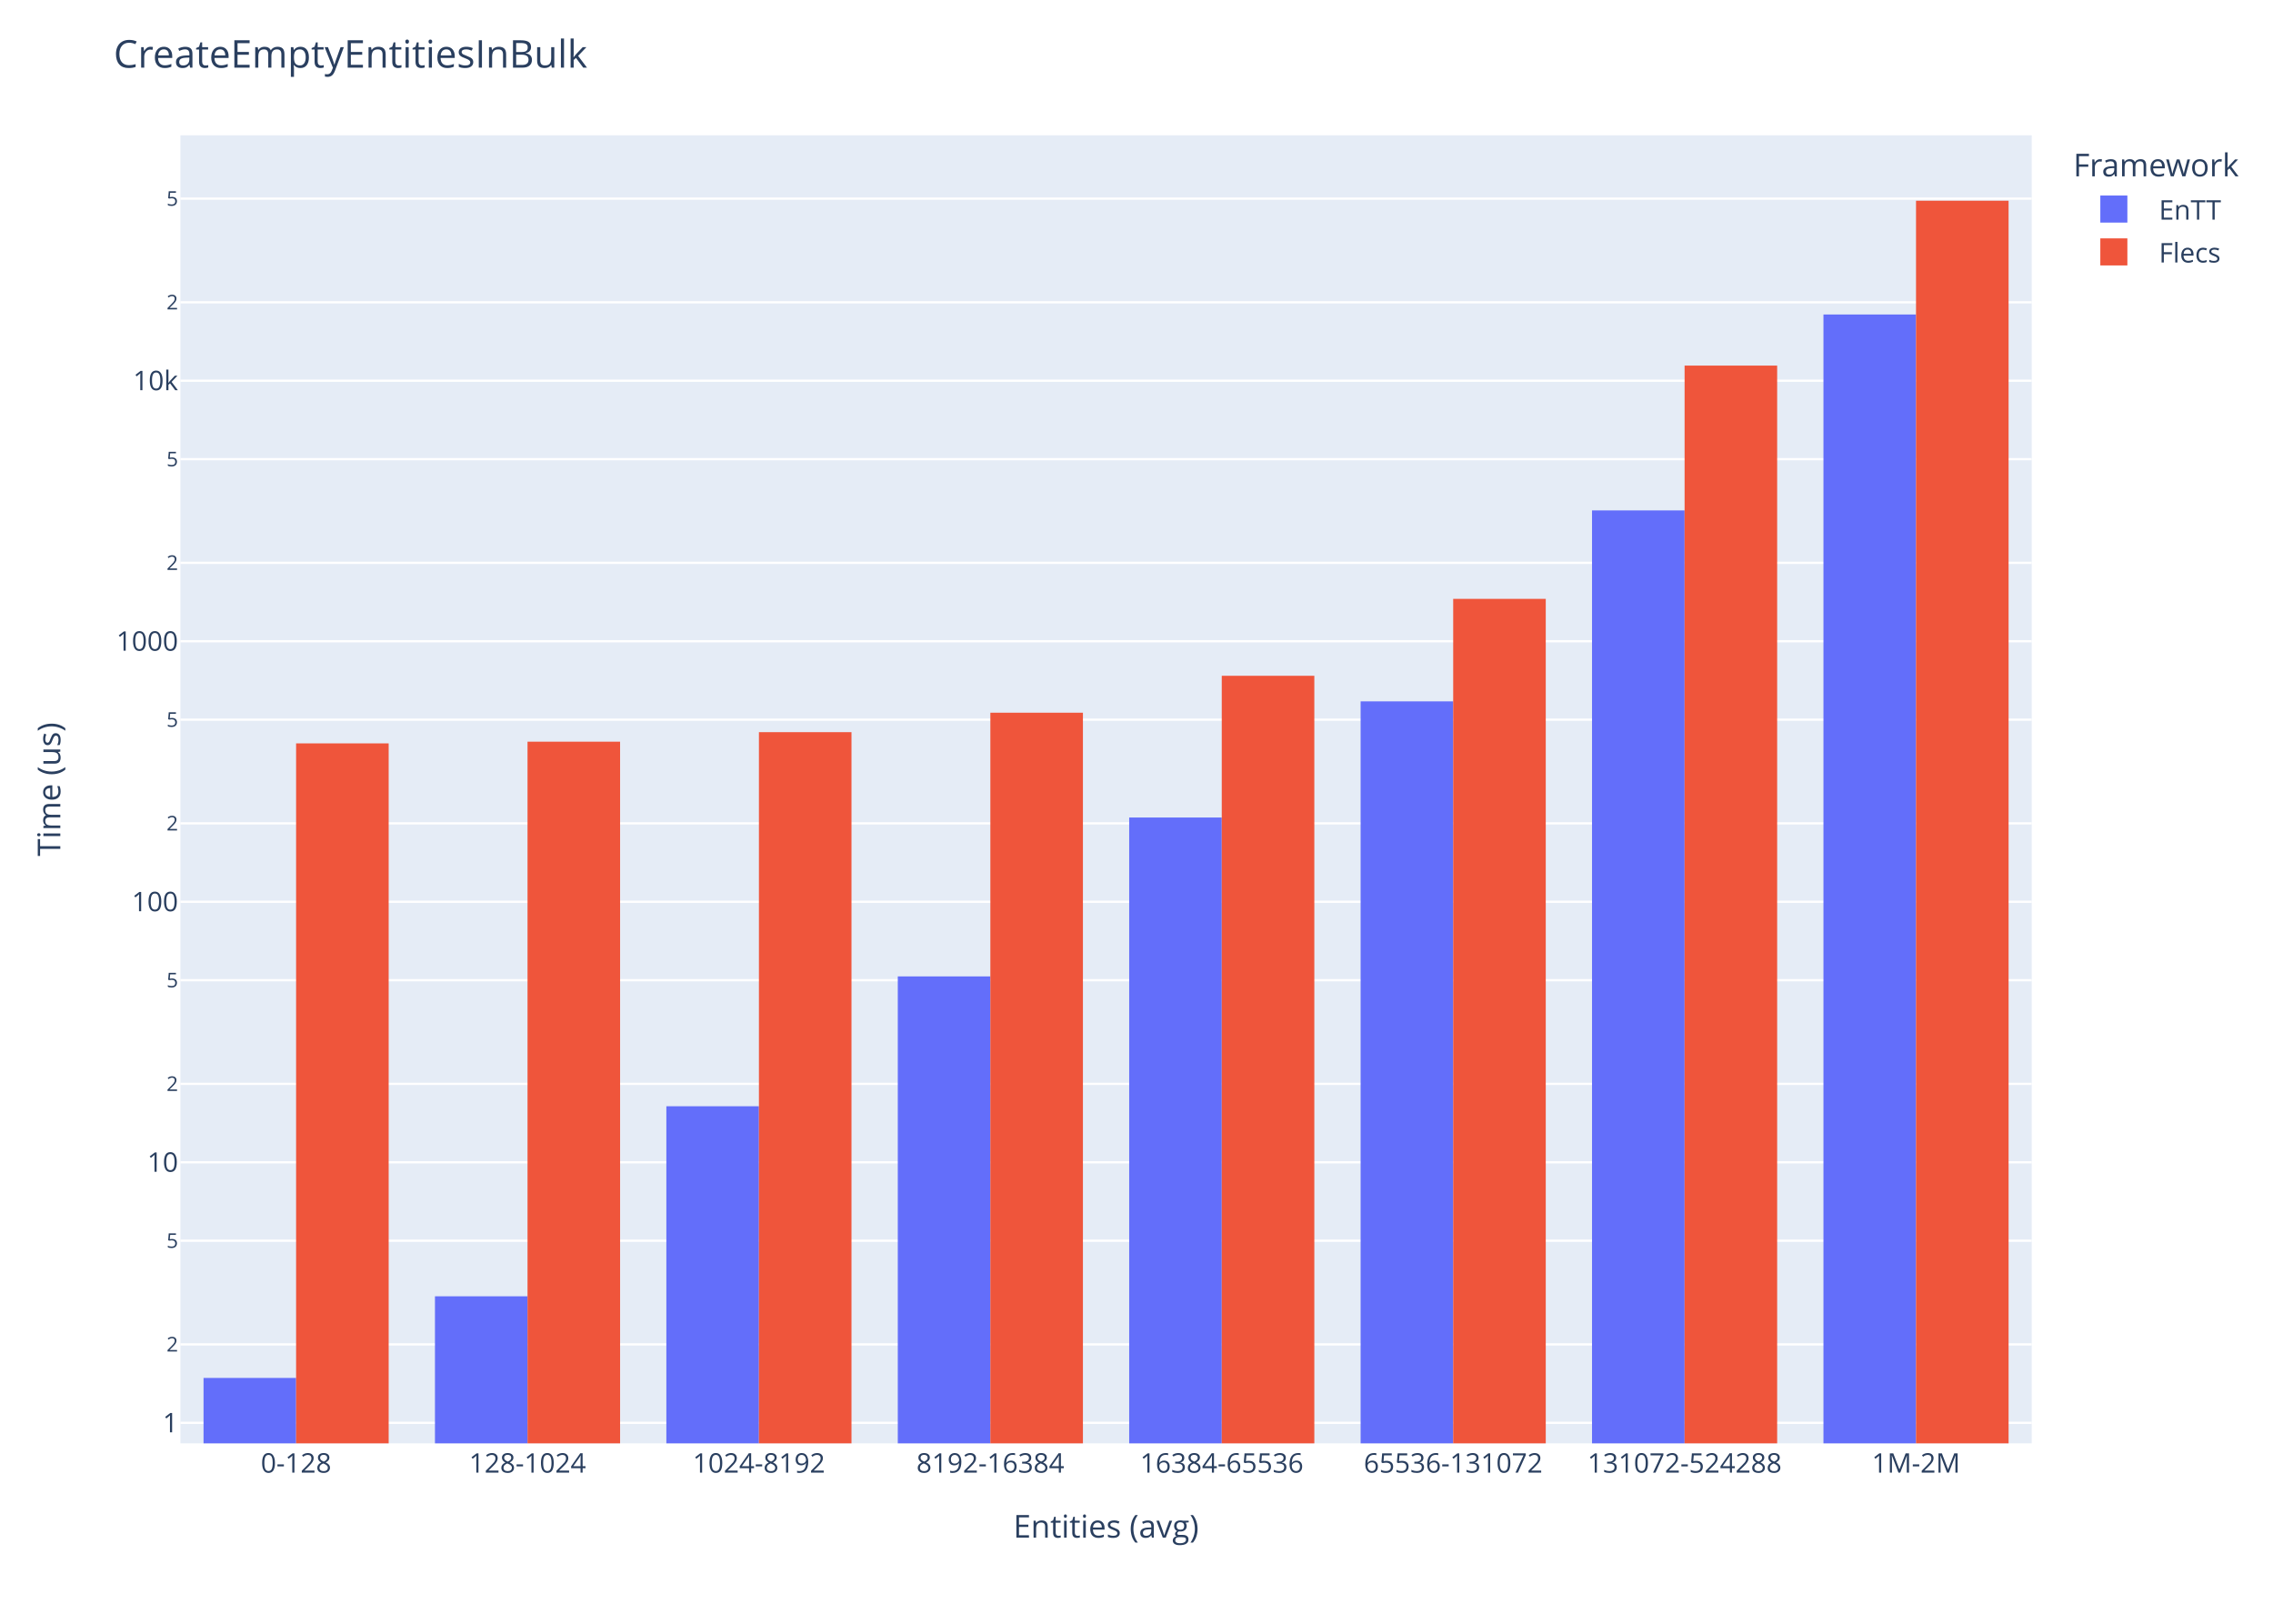
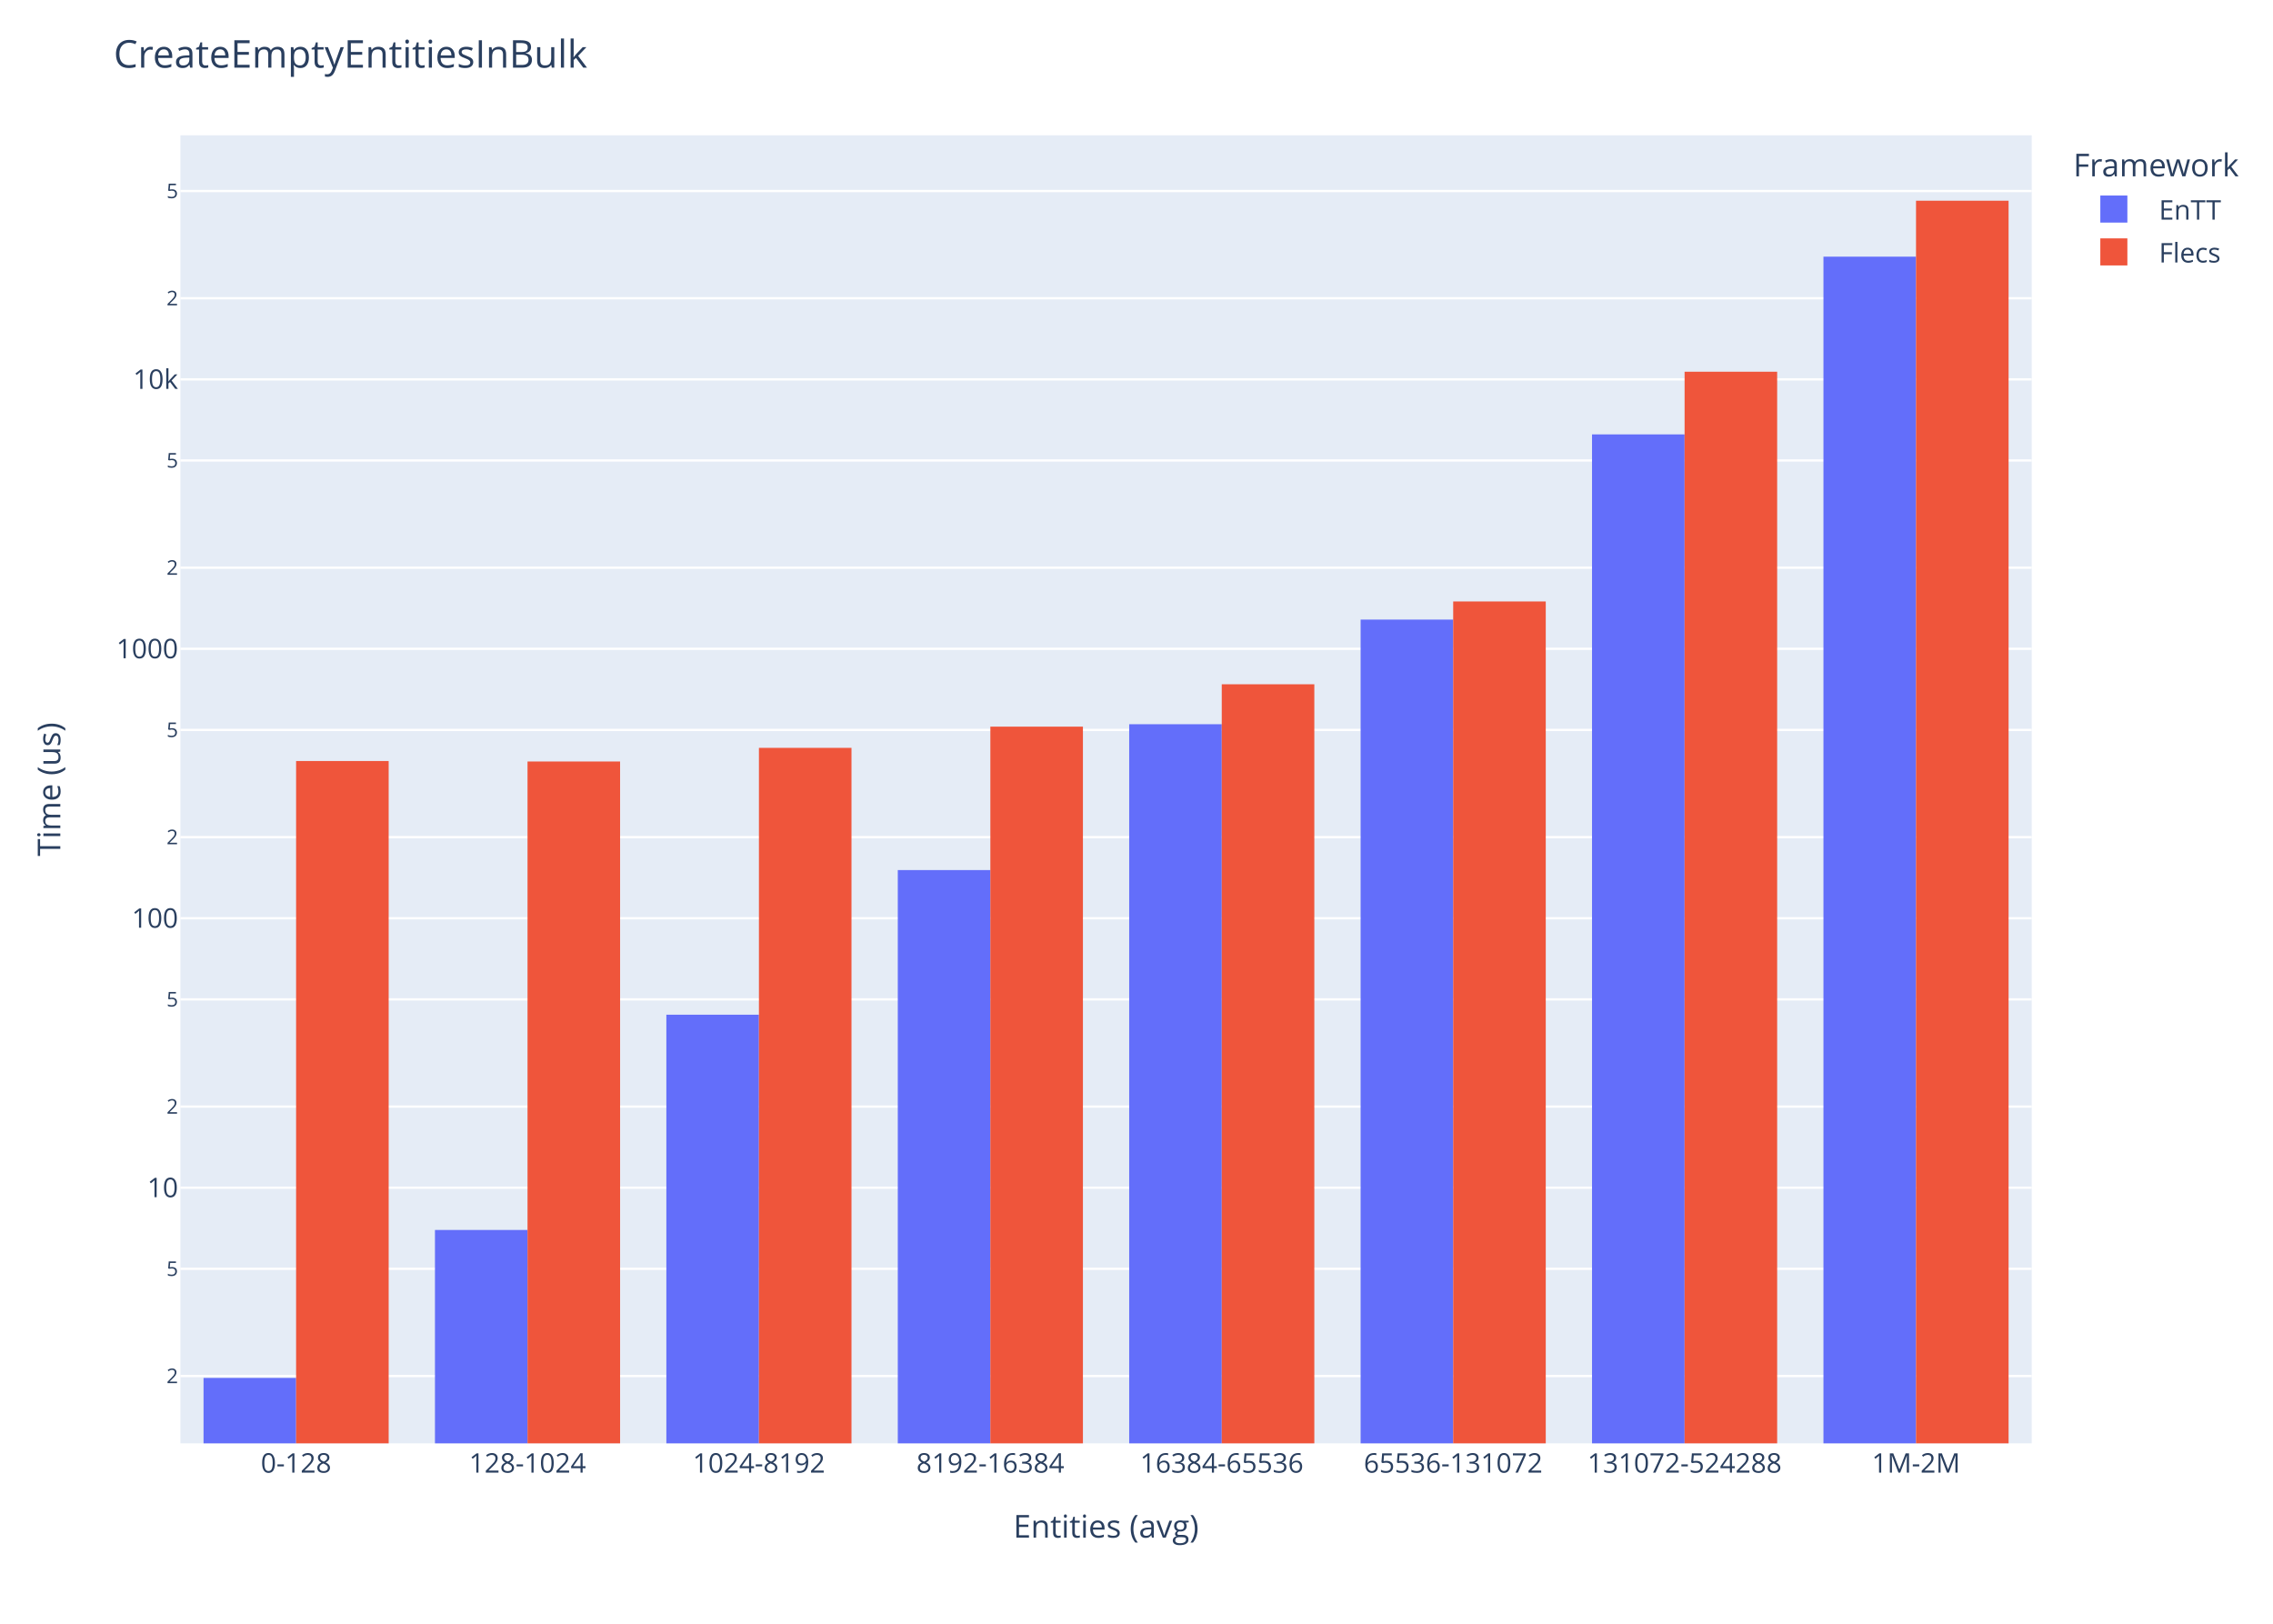
<svg xmlns="http://www.w3.org/2000/svg" class="main-svg" width="1008" height="720" style="" viewBox="0 0 1008 720">
  <rect x="0" y="0" width="1008" height="720" style="fill: rgb(255, 255, 255); fill-opacity: 1;" />
-   <defs id="defs-89a90a">
+   <defs id="defs-12836c">
    <g class="clips">
-       <clipPath id="clip89a90axyplot" class="plotclip">
+       <clipPath id="clip12836cxyplot" class="plotclip">
        <rect width="821" height="580" />
      </clipPath>
-       <clipPath class="axesclip" id="clip89a90ax">
+       <clipPath class="axesclip" id="clip12836cx">
        <rect x="80" y="0" width="821" height="720" />
      </clipPath>
-       <clipPath class="axesclip" id="clip89a90ay">
+       <clipPath class="axesclip" id="clip12836cy">
        <rect x="0" y="60" width="1008" height="580" />
      </clipPath>
-       <clipPath class="axesclip" id="clip89a90axy">
+       <clipPath class="axesclip" id="clip12836cxy">
        <rect x="80" y="60" width="821" height="580" />
      </clipPath>
    </g>
    <g class="gradients" />
    <g class="patterns" />
  </defs>
  <g class="bglayer">
    <rect class="bg" x="80" y="60" width="821" height="580" style="fill: rgb(229, 236, 246); fill-opacity: 1; stroke-width: 0;" />
  </g>
  <g class="layer-below">
    <g class="imagelayer" />
    <g class="shapelayer" />
  </g>
  <g class="cartesianlayer">
    <g class="subplot xy">
      <g class="layer-subplot">
        <g class="shapelayer" />
        <g class="imagelayer" />
      </g>
      <g class="minor-gridlayer">
        <g class="x" />
        <g class="y" />
      </g>
      <g class="gridlayer">
        <g class="x" />
        <g class="y">
-           <path class="ygrid crisp" transform="translate(0,630.91)" d="M80,0h821" style="stroke: rgb(255, 255, 255); stroke-opacity: 1; stroke-width: 1px;" />
-           <path class="ygrid crisp" transform="translate(0,596.13)" d="M80,0h821" style="stroke: rgb(255, 255, 255); stroke-opacity: 1; stroke-width: 1px;" />
-           <path class="ygrid crisp" transform="translate(0,550.16)" d="M80,0h821" style="stroke: rgb(255, 255, 255); stroke-opacity: 1; stroke-width: 1px;" />
-           <path class="ygrid crisp" transform="translate(0,515.38)" d="M80,0h821" style="stroke: rgb(255, 255, 255); stroke-opacity: 1; stroke-width: 1px;" />
-           <path class="ygrid crisp" transform="translate(0,480.61)" d="M80,0h821" style="stroke: rgb(255, 255, 255); stroke-opacity: 1; stroke-width: 1px;" />
-           <path class="ygrid crisp" transform="translate(0,434.64)" d="M80,0h821" style="stroke: rgb(255, 255, 255); stroke-opacity: 1; stroke-width: 1px;" />
-           <path class="ygrid crisp" transform="translate(0,399.86)" d="M80,0h821" style="stroke: rgb(255, 255, 255); stroke-opacity: 1; stroke-width: 1px;" />
-           <path class="ygrid crisp" transform="translate(0,365.09)" d="M80,0h821" style="stroke: rgb(255, 255, 255); stroke-opacity: 1; stroke-width: 1px;" />
-           <path class="ygrid crisp" transform="translate(0,319.12)" d="M80,0h821" style="stroke: rgb(255, 255, 255); stroke-opacity: 1; stroke-width: 1px;" />
-           <path class="ygrid crisp" transform="translate(0,284.34)" d="M80,0h821" style="stroke: rgb(255, 255, 255); stroke-opacity: 1; stroke-width: 1px;" />
-           <path class="ygrid crisp" transform="translate(0,249.57)" d="M80,0h821" style="stroke: rgb(255, 255, 255); stroke-opacity: 1; stroke-width: 1px;" />
-           <path class="ygrid crisp" transform="translate(0,203.6)" d="M80,0h821" style="stroke: rgb(255, 255, 255); stroke-opacity: 1; stroke-width: 1px;" />
-           <path class="ygrid crisp" transform="translate(0,168.82)" d="M80,0h821" style="stroke: rgb(255, 255, 255); stroke-opacity: 1; stroke-width: 1px;" />
-           <path class="ygrid crisp" transform="translate(0,134.05)" d="M80,0h821" style="stroke: rgb(255, 255, 255); stroke-opacity: 1; stroke-width: 1px;" />
-           <path class="ygrid crisp" transform="translate(0,88.07)" d="M80,0h821" style="stroke: rgb(255, 255, 255); stroke-opacity: 1; stroke-width: 1px;" />
+           <path class="ygrid crisp" transform="translate(0,610.16)" d="M80,0h821" style="stroke: rgb(255, 255, 255); stroke-opacity: 1; stroke-width: 1px;" />
+           <path class="ygrid crisp" transform="translate(0,562.61)" d="M80,0h821" style="stroke: rgb(255, 255, 255); stroke-opacity: 1; stroke-width: 1px;" />
+           <path class="ygrid crisp" transform="translate(0,526.65)" d="M80,0h821" style="stroke: rgb(255, 255, 255); stroke-opacity: 1; stroke-width: 1px;" />
+           <path class="ygrid crisp" transform="translate(0,490.68)" d="M80,0h821" style="stroke: rgb(255, 255, 255); stroke-opacity: 1; stroke-width: 1px;" />
+           <path class="ygrid crisp" transform="translate(0,443.14)" d="M80,0h821" style="stroke: rgb(255, 255, 255); stroke-opacity: 1; stroke-width: 1px;" />
+           <path class="ygrid crisp" transform="translate(0,407.17)" d="M80,0h821" style="stroke: rgb(255, 255, 255); stroke-opacity: 1; stroke-width: 1px;" />
+           <path class="ygrid crisp" transform="translate(0,371.2)" d="M80,0h821" style="stroke: rgb(255, 255, 255); stroke-opacity: 1; stroke-width: 1px;" />
+           <path class="ygrid crisp" transform="translate(0,323.66)" d="M80,0h821" style="stroke: rgb(255, 255, 255); stroke-opacity: 1; stroke-width: 1px;" />
+           <path class="ygrid crisp" transform="translate(0,287.69)" d="M80,0h821" style="stroke: rgb(255, 255, 255); stroke-opacity: 1; stroke-width: 1px;" />
+           <path class="ygrid crisp" transform="translate(0,251.73)" d="M80,0h821" style="stroke: rgb(255, 255, 255); stroke-opacity: 1; stroke-width: 1px;" />
+           <path class="ygrid crisp" transform="translate(0,204.18)" d="M80,0h821" style="stroke: rgb(255, 255, 255); stroke-opacity: 1; stroke-width: 1px;" />
+           <path class="ygrid crisp" transform="translate(0,168.22)" d="M80,0h821" style="stroke: rgb(255, 255, 255); stroke-opacity: 1; stroke-width: 1px;" />
+           <path class="ygrid crisp" transform="translate(0,132.25)" d="M80,0h821" style="stroke: rgb(255, 255, 255); stroke-opacity: 1; stroke-width: 1px;" />
+           <path class="ygrid crisp" transform="translate(0,84.71)" d="M80,0h821" style="stroke: rgb(255, 255, 255); stroke-opacity: 1; stroke-width: 1px;" />
        </g>
      </g>
      <g class="zerolinelayer" />
      <path class="xlines-below" />
      <path class="ylines-below" />
      <g class="overlines-below" />
      <g class="xaxislayer-below" />
      <g class="yaxislayer-below" />
      <g class="overaxes-below" />
-       <g class="plot" transform="translate(80,60)" clip-path="url(#clip89a90axyplot)">
+       <g class="plot" transform="translate(80,60)" clip-path="url(#clip12836cxyplot)">
        <g class="barlayer mlayer">
          <g class="trace bars" style="opacity: 1;">
            <g class="points">
              <g class="point">
                <path d="M10.26,6090V551H51.31V6090Z" style="vector-effect: non-scaling-stroke; opacity: 1; stroke-width: 0px; fill: rgb(99, 110, 250); fill-opacity: 1;" />
              </g>
              <g class="point">
-                 <path d="M112.89,6090V514.8H153.94V6090Z" style="vector-effect: non-scaling-stroke; opacity: 1; stroke-width: 0px; fill: rgb(99, 110, 250); fill-opacity: 1;" />
-               </g>
-               <g class="point">
-                 <path d="M215.51,6090V430.53H256.56V6090Z" style="vector-effect: non-scaling-stroke; opacity: 1; stroke-width: 0px; fill: rgb(99, 110, 250); fill-opacity: 1;" />
-               </g>
-               <g class="point">
-                 <path d="M318.14,6090V372.96H359.19V6090Z" style="vector-effect: non-scaling-stroke; opacity: 1; stroke-width: 0px; fill: rgb(99, 110, 250); fill-opacity: 1;" />
-               </g>
-               <g class="point">
-                 <path d="M420.76,6090V302.51H461.81V6090Z" style="vector-effect: non-scaling-stroke; opacity: 1; stroke-width: 0px; fill: rgb(99, 110, 250); fill-opacity: 1;" />
-               </g>
-               <g class="point">
-                 <path d="M523.39,6090V250.99H564.44V6090Z" style="vector-effect: non-scaling-stroke; opacity: 1; stroke-width: 0px; fill: rgb(99, 110, 250); fill-opacity: 1;" />
-               </g>
-               <g class="point">
-                 <path d="M626.01,6090V166.34H667.06V6090Z" style="vector-effect: non-scaling-stroke; opacity: 1; stroke-width: 0px; fill: rgb(99, 110, 250); fill-opacity: 1;" />
-               </g>
-               <g class="point">
-                 <path d="M728.64,6090V79.45H769.69V6090Z" style="vector-effect: non-scaling-stroke; opacity: 1; stroke-width: 0px; fill: rgb(99, 110, 250); fill-opacity: 1;" />
+                 <path d="M112.89,6090V485.4H153.94V6090Z" style="vector-effect: non-scaling-stroke; opacity: 1; stroke-width: 0px; fill: rgb(99, 110, 250); fill-opacity: 1;" />
+               </g>
+               <g class="point">
+                 <path d="M215.51,6090V389.95H256.56V6090Z" style="vector-effect: non-scaling-stroke; opacity: 1; stroke-width: 0px; fill: rgb(99, 110, 250); fill-opacity: 1;" />
+               </g>
+               <g class="point">
+                 <path d="M318.14,6090V325.82H359.19V6090Z" style="vector-effect: non-scaling-stroke; opacity: 1; stroke-width: 0px; fill: rgb(99, 110, 250); fill-opacity: 1;" />
+               </g>
+               <g class="point">
+                 <path d="M420.76,6090V261.14H461.81V6090Z" style="vector-effect: non-scaling-stroke; opacity: 1; stroke-width: 0px; fill: rgb(99, 110, 250); fill-opacity: 1;" />
+               </g>
+               <g class="point">
+                 <path d="M523.39,6090V214.75H564.44V6090Z" style="vector-effect: non-scaling-stroke; opacity: 1; stroke-width: 0px; fill: rgb(99, 110, 250); fill-opacity: 1;" />
+               </g>
+               <g class="point">
+                 <path d="M626.01,6090V132.61H667.06V6090Z" style="vector-effect: non-scaling-stroke; opacity: 1; stroke-width: 0px; fill: rgb(99, 110, 250); fill-opacity: 1;" />
+               </g>
+               <g class="point">
+                 <path d="M728.64,6090V53.8H769.69V6090Z" style="vector-effect: non-scaling-stroke; opacity: 1; stroke-width: 0px; fill: rgb(99, 110, 250); fill-opacity: 1;" />
              </g>
            </g>
          </g>
          <g class="trace bars" style="opacity: 1;">
            <g class="points">
              <g class="point">
-                 <path d="M51.31,6090V269.64H92.36V6090Z" style="vector-effect: non-scaling-stroke; opacity: 1; stroke-width: 0px; fill: rgb(239, 85, 59); fill-opacity: 1;" />
-               </g>
-               <g class="point">
-                 <path d="M153.94,6090V268.87H194.99V6090Z" style="vector-effect: non-scaling-stroke; opacity: 1; stroke-width: 0px; fill: rgb(239, 85, 59); fill-opacity: 1;" />
-               </g>
-               <g class="point">
-                 <path d="M256.56,6090V264.66H297.61V6090Z" style="vector-effect: non-scaling-stroke; opacity: 1; stroke-width: 0px; fill: rgb(239, 85, 59); fill-opacity: 1;" />
-               </g>
-               <g class="point">
-                 <path d="M359.19,6090V256.03H400.24V6090Z" style="vector-effect: non-scaling-stroke; opacity: 1; stroke-width: 0px; fill: rgb(239, 85, 59); fill-opacity: 1;" />
-               </g>
-               <g class="point">
-                 <path d="M461.81,6090V239.66H502.86V6090Z" style="vector-effect: non-scaling-stroke; opacity: 1; stroke-width: 0px; fill: rgb(239, 85, 59); fill-opacity: 1;" />
-               </g>
-               <g class="point">
-                 <path d="M564.44,6090V205.55H605.49V6090Z" style="vector-effect: non-scaling-stroke; opacity: 1; stroke-width: 0px; fill: rgb(239, 85, 59); fill-opacity: 1;" />
-               </g>
-               <g class="point">
-                 <path d="M667.06,6090V102.1H708.11V6090Z" style="vector-effect: non-scaling-stroke; opacity: 1; stroke-width: 0px; fill: rgb(239, 85, 59); fill-opacity: 1;" />
+                 <path d="M51.31,6090V277.46H92.36V6090Z" style="vector-effect: non-scaling-stroke; opacity: 1; stroke-width: 0px; fill: rgb(239, 85, 59); fill-opacity: 1;" />
+               </g>
+               <g class="point">
+                 <path d="M153.94,6090V277.66H194.99V6090Z" style="vector-effect: non-scaling-stroke; opacity: 1; stroke-width: 0px; fill: rgb(239, 85, 59); fill-opacity: 1;" />
+               </g>
+               <g class="point">
+                 <path d="M256.56,6090V271.61H297.61V6090Z" style="vector-effect: non-scaling-stroke; opacity: 1; stroke-width: 0px; fill: rgb(239, 85, 59); fill-opacity: 1;" />
+               </g>
+               <g class="point">
+                 <path d="M359.19,6090V262.21H400.24V6090Z" style="vector-effect: non-scaling-stroke; opacity: 1; stroke-width: 0px; fill: rgb(239, 85, 59); fill-opacity: 1;" />
+               </g>
+               <g class="point">
+                 <path d="M461.81,6090V243.43H502.86V6090Z" style="vector-effect: non-scaling-stroke; opacity: 1; stroke-width: 0px; fill: rgb(239, 85, 59); fill-opacity: 1;" />
+               </g>
+               <g class="point">
+                 <path d="M564.44,6090V206.7H605.49V6090Z" style="vector-effect: non-scaling-stroke; opacity: 1; stroke-width: 0px; fill: rgb(239, 85, 59); fill-opacity: 1;" />
+               </g>
+               <g class="point">
+                 <path d="M667.06,6090V104.83H708.11V6090Z" style="vector-effect: non-scaling-stroke; opacity: 1; stroke-width: 0px; fill: rgb(239, 85, 59); fill-opacity: 1;" />
              </g>
              <g class="point">
                <path d="M769.69,6090V29H810.74V6090Z" style="vector-effect: non-scaling-stroke; opacity: 1; stroke-width: 0px; fill: rgb(239, 85, 59); fill-opacity: 1;" />
              </g>
            </g>
          </g>
        </g>
      </g>
      <g class="overplot" />
      <path class="xlines-above crisp" d="M0,0" style="fill: none;" />
      <path class="ylines-above crisp" d="M0,0" style="fill: none;" />
      <g class="overlines-above" />
      <g class="xaxislayer-above">
        <g class="xtick">
          <text text-anchor="middle" x="0" y="653" transform="translate(131.31,0)" style="font-family: 'Open Sans', verdana, arial, sans-serif; font-size: 12px; fill: rgb(42, 63, 95); fill-opacity: 1; white-space: pre; opacity: 1;">0-128</text>
        </g>
        <g class="xtick">
          <text text-anchor="middle" x="0" y="653" transform="translate(233.94,0)" style="font-family: 'Open Sans', verdana, arial, sans-serif; font-size: 12px; fill: rgb(42, 63, 95); fill-opacity: 1; white-space: pre; opacity: 1;">128-1024</text>
        </g>
        <g class="xtick">
          <text text-anchor="middle" x="0" y="653" transform="translate(336.56,0)" style="font-family: 'Open Sans', verdana, arial, sans-serif; font-size: 12px; fill: rgb(42, 63, 95); fill-opacity: 1; white-space: pre; opacity: 1;">1024-8192</text>
        </g>
        <g class="xtick">
          <text text-anchor="middle" x="0" y="653" transform="translate(439.19,0)" style="font-family: 'Open Sans', verdana, arial, sans-serif; font-size: 12px; fill: rgb(42, 63, 95); fill-opacity: 1; white-space: pre; opacity: 1;">8192-16384</text>
        </g>
        <g class="xtick">
          <text text-anchor="middle" x="0" y="653" transform="translate(541.81,0)" style="font-family: 'Open Sans', verdana, arial, sans-serif; font-size: 12px; fill: rgb(42, 63, 95); fill-opacity: 1; white-space: pre; opacity: 1;">16384-65536</text>
        </g>
        <g class="xtick">
          <text text-anchor="middle" x="0" y="653" transform="translate(644.44,0)" style="font-family: 'Open Sans', verdana, arial, sans-serif; font-size: 12px; fill: rgb(42, 63, 95); fill-opacity: 1; white-space: pre; opacity: 1;">65536-131072</text>
        </g>
        <g class="xtick">
          <text text-anchor="middle" x="0" y="653" transform="translate(747.06,0)" style="font-family: 'Open Sans', verdana, arial, sans-serif; font-size: 12px; fill: rgb(42, 63, 95); fill-opacity: 1; white-space: pre; opacity: 1;">131072-524288</text>
        </g>
        <g class="xtick">
          <text text-anchor="middle" x="0" y="653" transform="translate(849.69,0)" style="font-family: 'Open Sans', verdana, arial, sans-serif; font-size: 12px; fill: rgb(42, 63, 95); fill-opacity: 1; white-space: pre; opacity: 1;">1M-2M</text>
        </g>
      </g>
      <g class="yaxislayer-above">
        <g class="ytick">
-           <text text-anchor="end" x="79" y="4.2" transform="translate(0,630.91)" style="font-family: 'Open Sans', verdana, arial, sans-serif; font-size: 12px; fill: rgb(42, 63, 95); fill-opacity: 1; white-space: pre; opacity: 1;">1</text>
-         </g>
-         <g class="ytick">
-           <text text-anchor="end" x="79" y="3.15" style="font-family: 'Open Sans', verdana, arial, sans-serif; font-size: 9px; fill: rgb(42, 63, 95); fill-opacity: 1; white-space: pre; opacity: 1;" transform="translate(0,596.13)">2</text>
-         </g>
-         <g class="ytick">
-           <text text-anchor="end" x="79" y="3.15" style="font-family: 'Open Sans', verdana, arial, sans-serif; font-size: 9px; fill: rgb(42, 63, 95); fill-opacity: 1; white-space: pre; opacity: 1;" transform="translate(0,550.16)">5</text>
-         </g>
-         <g class="ytick">
-           <text text-anchor="end" x="79" y="4.2" style="font-family: 'Open Sans', verdana, arial, sans-serif; font-size: 12px; fill: rgb(42, 63, 95); fill-opacity: 1; white-space: pre; opacity: 1;" transform="translate(0,515.38)">10</text>
-         </g>
-         <g class="ytick">
-           <text text-anchor="end" x="79" y="3.15" style="font-family: 'Open Sans', verdana, arial, sans-serif; font-size: 9px; fill: rgb(42, 63, 95); fill-opacity: 1; white-space: pre; opacity: 1;" transform="translate(0,480.61)">2</text>
-         </g>
-         <g class="ytick">
-           <text text-anchor="end" x="79" y="3.15" style="font-family: 'Open Sans', verdana, arial, sans-serif; font-size: 9px; fill: rgb(42, 63, 95); fill-opacity: 1; white-space: pre; opacity: 1;" transform="translate(0,434.64)">5</text>
-         </g>
-         <g class="ytick">
-           <text text-anchor="end" x="79" y="4.2" style="font-family: 'Open Sans', verdana, arial, sans-serif; font-size: 12px; fill: rgb(42, 63, 95); fill-opacity: 1; white-space: pre; opacity: 1;" transform="translate(0,399.86)">100</text>
-         </g>
-         <g class="ytick">
-           <text text-anchor="end" x="79" y="3.15" style="font-family: 'Open Sans', verdana, arial, sans-serif; font-size: 9px; fill: rgb(42, 63, 95); fill-opacity: 1; white-space: pre; opacity: 1;" transform="translate(0,365.09)">2</text>
-         </g>
-         <g class="ytick">
-           <text text-anchor="end" x="79" y="3.15" style="font-family: 'Open Sans', verdana, arial, sans-serif; font-size: 9px; fill: rgb(42, 63, 95); fill-opacity: 1; white-space: pre; opacity: 1;" transform="translate(0,319.12)">5</text>
-         </g>
-         <g class="ytick">
-           <text text-anchor="end" x="79" y="4.2" style="font-family: 'Open Sans', verdana, arial, sans-serif; font-size: 12px; fill: rgb(42, 63, 95); fill-opacity: 1; white-space: pre; opacity: 1;" transform="translate(0,284.34)">1000</text>
-         </g>
-         <g class="ytick">
-           <text text-anchor="end" x="79" y="3.15" style="font-family: 'Open Sans', verdana, arial, sans-serif; font-size: 9px; fill: rgb(42, 63, 95); fill-opacity: 1; white-space: pre; opacity: 1;" transform="translate(0,249.57)">2</text>
-         </g>
-         <g class="ytick">
-           <text text-anchor="end" x="79" y="3.15" style="font-family: 'Open Sans', verdana, arial, sans-serif; font-size: 9px; fill: rgb(42, 63, 95); fill-opacity: 1; white-space: pre; opacity: 1;" transform="translate(0,203.6)">5</text>
-         </g>
-         <g class="ytick">
-           <text text-anchor="end" x="79" y="4.2" style="font-family: 'Open Sans', verdana, arial, sans-serif; font-size: 12px; fill: rgb(42, 63, 95); fill-opacity: 1; white-space: pre; opacity: 1;" transform="translate(0,168.82)">10k</text>
-         </g>
-         <g class="ytick">
-           <text text-anchor="end" x="79" y="3.15" style="font-family: 'Open Sans', verdana, arial, sans-serif; font-size: 9px; fill: rgb(42, 63, 95); fill-opacity: 1; white-space: pre; opacity: 1;" transform="translate(0,134.05)">2</text>
-         </g>
-         <g class="ytick">
-           <text text-anchor="end" x="79" y="3.15" style="font-family: 'Open Sans', verdana, arial, sans-serif; font-size: 9px; fill: rgb(42, 63, 95); fill-opacity: 1; white-space: pre; opacity: 1;" transform="translate(0,88.07)">5</text>
+           <text text-anchor="end" x="79" y="3.15" transform="translate(0,610.16)" style="font-family: 'Open Sans', verdana, arial, sans-serif; font-size: 9px; fill: rgb(42, 63, 95); fill-opacity: 1; white-space: pre; opacity: 1;">2</text>
+         </g>
+         <g class="ytick">
+           <text text-anchor="end" x="79" y="3.15" style="font-family: 'Open Sans', verdana, arial, sans-serif; font-size: 9px; fill: rgb(42, 63, 95); fill-opacity: 1; white-space: pre; opacity: 1;" transform="translate(0,562.61)">5</text>
+         </g>
+         <g class="ytick">
+           <text text-anchor="end" x="79" y="4.2" style="font-family: 'Open Sans', verdana, arial, sans-serif; font-size: 12px; fill: rgb(42, 63, 95); fill-opacity: 1; white-space: pre; opacity: 1;" transform="translate(0,526.65)">10</text>
+         </g>
+         <g class="ytick">
+           <text text-anchor="end" x="79" y="3.15" style="font-family: 'Open Sans', verdana, arial, sans-serif; font-size: 9px; fill: rgb(42, 63, 95); fill-opacity: 1; white-space: pre; opacity: 1;" transform="translate(0,490.68)">2</text>
+         </g>
+         <g class="ytick">
+           <text text-anchor="end" x="79" y="3.15" style="font-family: 'Open Sans', verdana, arial, sans-serif; font-size: 9px; fill: rgb(42, 63, 95); fill-opacity: 1; white-space: pre; opacity: 1;" transform="translate(0,443.14)">5</text>
+         </g>
+         <g class="ytick">
+           <text text-anchor="end" x="79" y="4.2" style="font-family: 'Open Sans', verdana, arial, sans-serif; font-size: 12px; fill: rgb(42, 63, 95); fill-opacity: 1; white-space: pre; opacity: 1;" transform="translate(0,407.17)">100</text>
+         </g>
+         <g class="ytick">
+           <text text-anchor="end" x="79" y="3.15" style="font-family: 'Open Sans', verdana, arial, sans-serif; font-size: 9px; fill: rgb(42, 63, 95); fill-opacity: 1; white-space: pre; opacity: 1;" transform="translate(0,371.2)">2</text>
+         </g>
+         <g class="ytick">
+           <text text-anchor="end" x="79" y="3.15" style="font-family: 'Open Sans', verdana, arial, sans-serif; font-size: 9px; fill: rgb(42, 63, 95); fill-opacity: 1; white-space: pre; opacity: 1;" transform="translate(0,323.66)">5</text>
+         </g>
+         <g class="ytick">
+           <text text-anchor="end" x="79" y="4.2" style="font-family: 'Open Sans', verdana, arial, sans-serif; font-size: 12px; fill: rgb(42, 63, 95); fill-opacity: 1; white-space: pre; opacity: 1;" transform="translate(0,287.69)">1000</text>
+         </g>
+         <g class="ytick">
+           <text text-anchor="end" x="79" y="3.15" style="font-family: 'Open Sans', verdana, arial, sans-serif; font-size: 9px; fill: rgb(42, 63, 95); fill-opacity: 1; white-space: pre; opacity: 1;" transform="translate(0,251.73)">2</text>
+         </g>
+         <g class="ytick">
+           <text text-anchor="end" x="79" y="3.15" style="font-family: 'Open Sans', verdana, arial, sans-serif; font-size: 9px; fill: rgb(42, 63, 95); fill-opacity: 1; white-space: pre; opacity: 1;" transform="translate(0,204.18)">5</text>
+         </g>
+         <g class="ytick">
+           <text text-anchor="end" x="79" y="4.2" style="font-family: 'Open Sans', verdana, arial, sans-serif; font-size: 12px; fill: rgb(42, 63, 95); fill-opacity: 1; white-space: pre; opacity: 1;" transform="translate(0,168.22)">10k</text>
+         </g>
+         <g class="ytick">
+           <text text-anchor="end" x="79" y="3.15" style="font-family: 'Open Sans', verdana, arial, sans-serif; font-size: 9px; fill: rgb(42, 63, 95); fill-opacity: 1; white-space: pre; opacity: 1;" transform="translate(0,132.25)">2</text>
+         </g>
+         <g class="ytick">
+           <text text-anchor="end" x="79" y="3.15" style="font-family: 'Open Sans', verdana, arial, sans-serif; font-size: 9px; fill: rgb(42, 63, 95); fill-opacity: 1; white-space: pre; opacity: 1;" transform="translate(0,84.71)">5</text>
        </g>
      </g>
      <g class="overaxes-above" />
    </g>
  </g>
  <g class="polarlayer" />
  <g class="smithlayer" />
  <g class="ternarylayer" />
  <g class="geolayer" />
  <g class="funnelarealayer" />
  <g class="pielayer" />
  <g class="iciclelayer" />
  <g class="treemaplayer" />
  <g class="sunburstlayer" />
  <g class="glimages" />
-   <defs id="topdefs-89a90a">
+   <defs id="topdefs-12836c">
    <g class="clips" />
-     <clipPath id="legend89a90a">
+     <clipPath id="legend12836c">
      <rect width="79" height="67" x="0" y="0" />
    </clipPath>
  </defs>
  <g class="layer-above">
    <g class="imagelayer" />
    <g class="shapelayer" />
  </g>
  <g class="infolayer">
    <g class="legend" pointer-events="all" transform="translate(917.42,60)">
      <rect class="bg" shape-rendering="crispEdges" width="79" height="67" x="0" y="0" style="stroke: rgb(68, 68, 68); stroke-opacity: 1; fill: rgb(255, 255, 255); fill-opacity: 1; stroke-width: 0px;" />
-       <g class="scrollbox" transform="" clip-path="url(#legend89a90a)">
+       <g class="scrollbox" transform="" clip-path="url(#legend12836c)">
        <text class="legendtitletext" text-anchor="start" x="2" y="18.2" style="font-family: 'Open Sans', verdana, arial, sans-serif; font-size: 14px; fill: rgb(42, 63, 95); fill-opacity: 1; white-space: pre;">Framework</text>
        <g class="groups" transform="">
          <g class="traces" transform="translate(0,32.7)" style="opacity: 1;">
            <text class="legendtext" text-anchor="start" x="40" y="4.68" style="font-family: 'Open Sans', verdana, arial, sans-serif; font-size: 12px; fill: rgb(42, 63, 95); fill-opacity: 1; white-space: pre;">EnTT</text>
            <g class="layers" style="opacity: 1;">
              <g class="legendfill" />
              <g class="legendlines" />
              <g class="legendsymbols">
                <g class="legendpoints">
                  <path class="legendundefined" d="M6,6H-6V-6H6Z" transform="translate(20,0)" style="stroke-width: 0px; fill: rgb(99, 110, 250); fill-opacity: 1;" />
                </g>
              </g>
            </g>
            <rect class="legendtoggle" x="0" y="-9.5" width="67.688" height="19" style="fill: rgb(0, 0, 0); fill-opacity: 0;" />
          </g>
        </g>
        <g class="groups" transform="">
          <g class="traces" transform="translate(0,51.7)" style="opacity: 1;">
            <text class="legendtext" text-anchor="start" x="40" y="4.68" style="font-family: 'Open Sans', verdana, arial, sans-serif; font-size: 12px; fill: rgb(42, 63, 95); fill-opacity: 1; white-space: pre;">Flecs</text>
            <g class="layers" style="opacity: 1;">
              <g class="legendfill" />
              <g class="legendlines" />
              <g class="legendsymbols">
                <g class="legendpoints">
                  <path class="legendundefined" d="M6,6H-6V-6H6Z" transform="translate(20,0)" style="stroke-width: 0px; fill: rgb(239, 85, 59); fill-opacity: 1;" />
                </g>
              </g>
            </g>
            <rect class="legendtoggle" x="0" y="-9.5" width="67.688" height="19" style="fill: rgb(0, 0, 0); fill-opacity: 0;" />
          </g>
        </g>
      </g>
      <rect class="scrollbar" rx="20" ry="3" width="0" height="0" x="0" y="0" style="fill: rgb(128, 139, 164); fill-opacity: 1;" />
    </g>
    <g class="g-gtitle">
      <text class="gtitle" x="50.4" y="30" text-anchor="start" dy="0em" style="font-family: 'Open Sans', verdana, arial, sans-serif; font-size: 17px; fill: rgb(42, 63, 95); opacity: 1; font-weight: normal; white-space: pre;">CreateEmptyEntitiesInBulk</text>
    </g>
    <g class="g-xtitle">
      <text class="xtitle" x="490.5" y="681.8" text-anchor="middle" style="font-family: 'Open Sans', verdana, arial, sans-serif; font-size: 14px; fill: rgb(42, 63, 95); opacity: 1; font-weight: normal; white-space: pre;">Entities (avg)</text>
    </g>
    <g class="g-ytitle">
      <text class="ytitle" transform="rotate(-90,26.74688,350)" x="26.747" y="350" text-anchor="middle" style="font-family: 'Open Sans', verdana, arial, sans-serif; font-size: 14px; fill: rgb(42, 63, 95); opacity: 1; font-weight: normal; white-space: pre;">Time (us)</text>
    </g>
  </g>
</svg>
